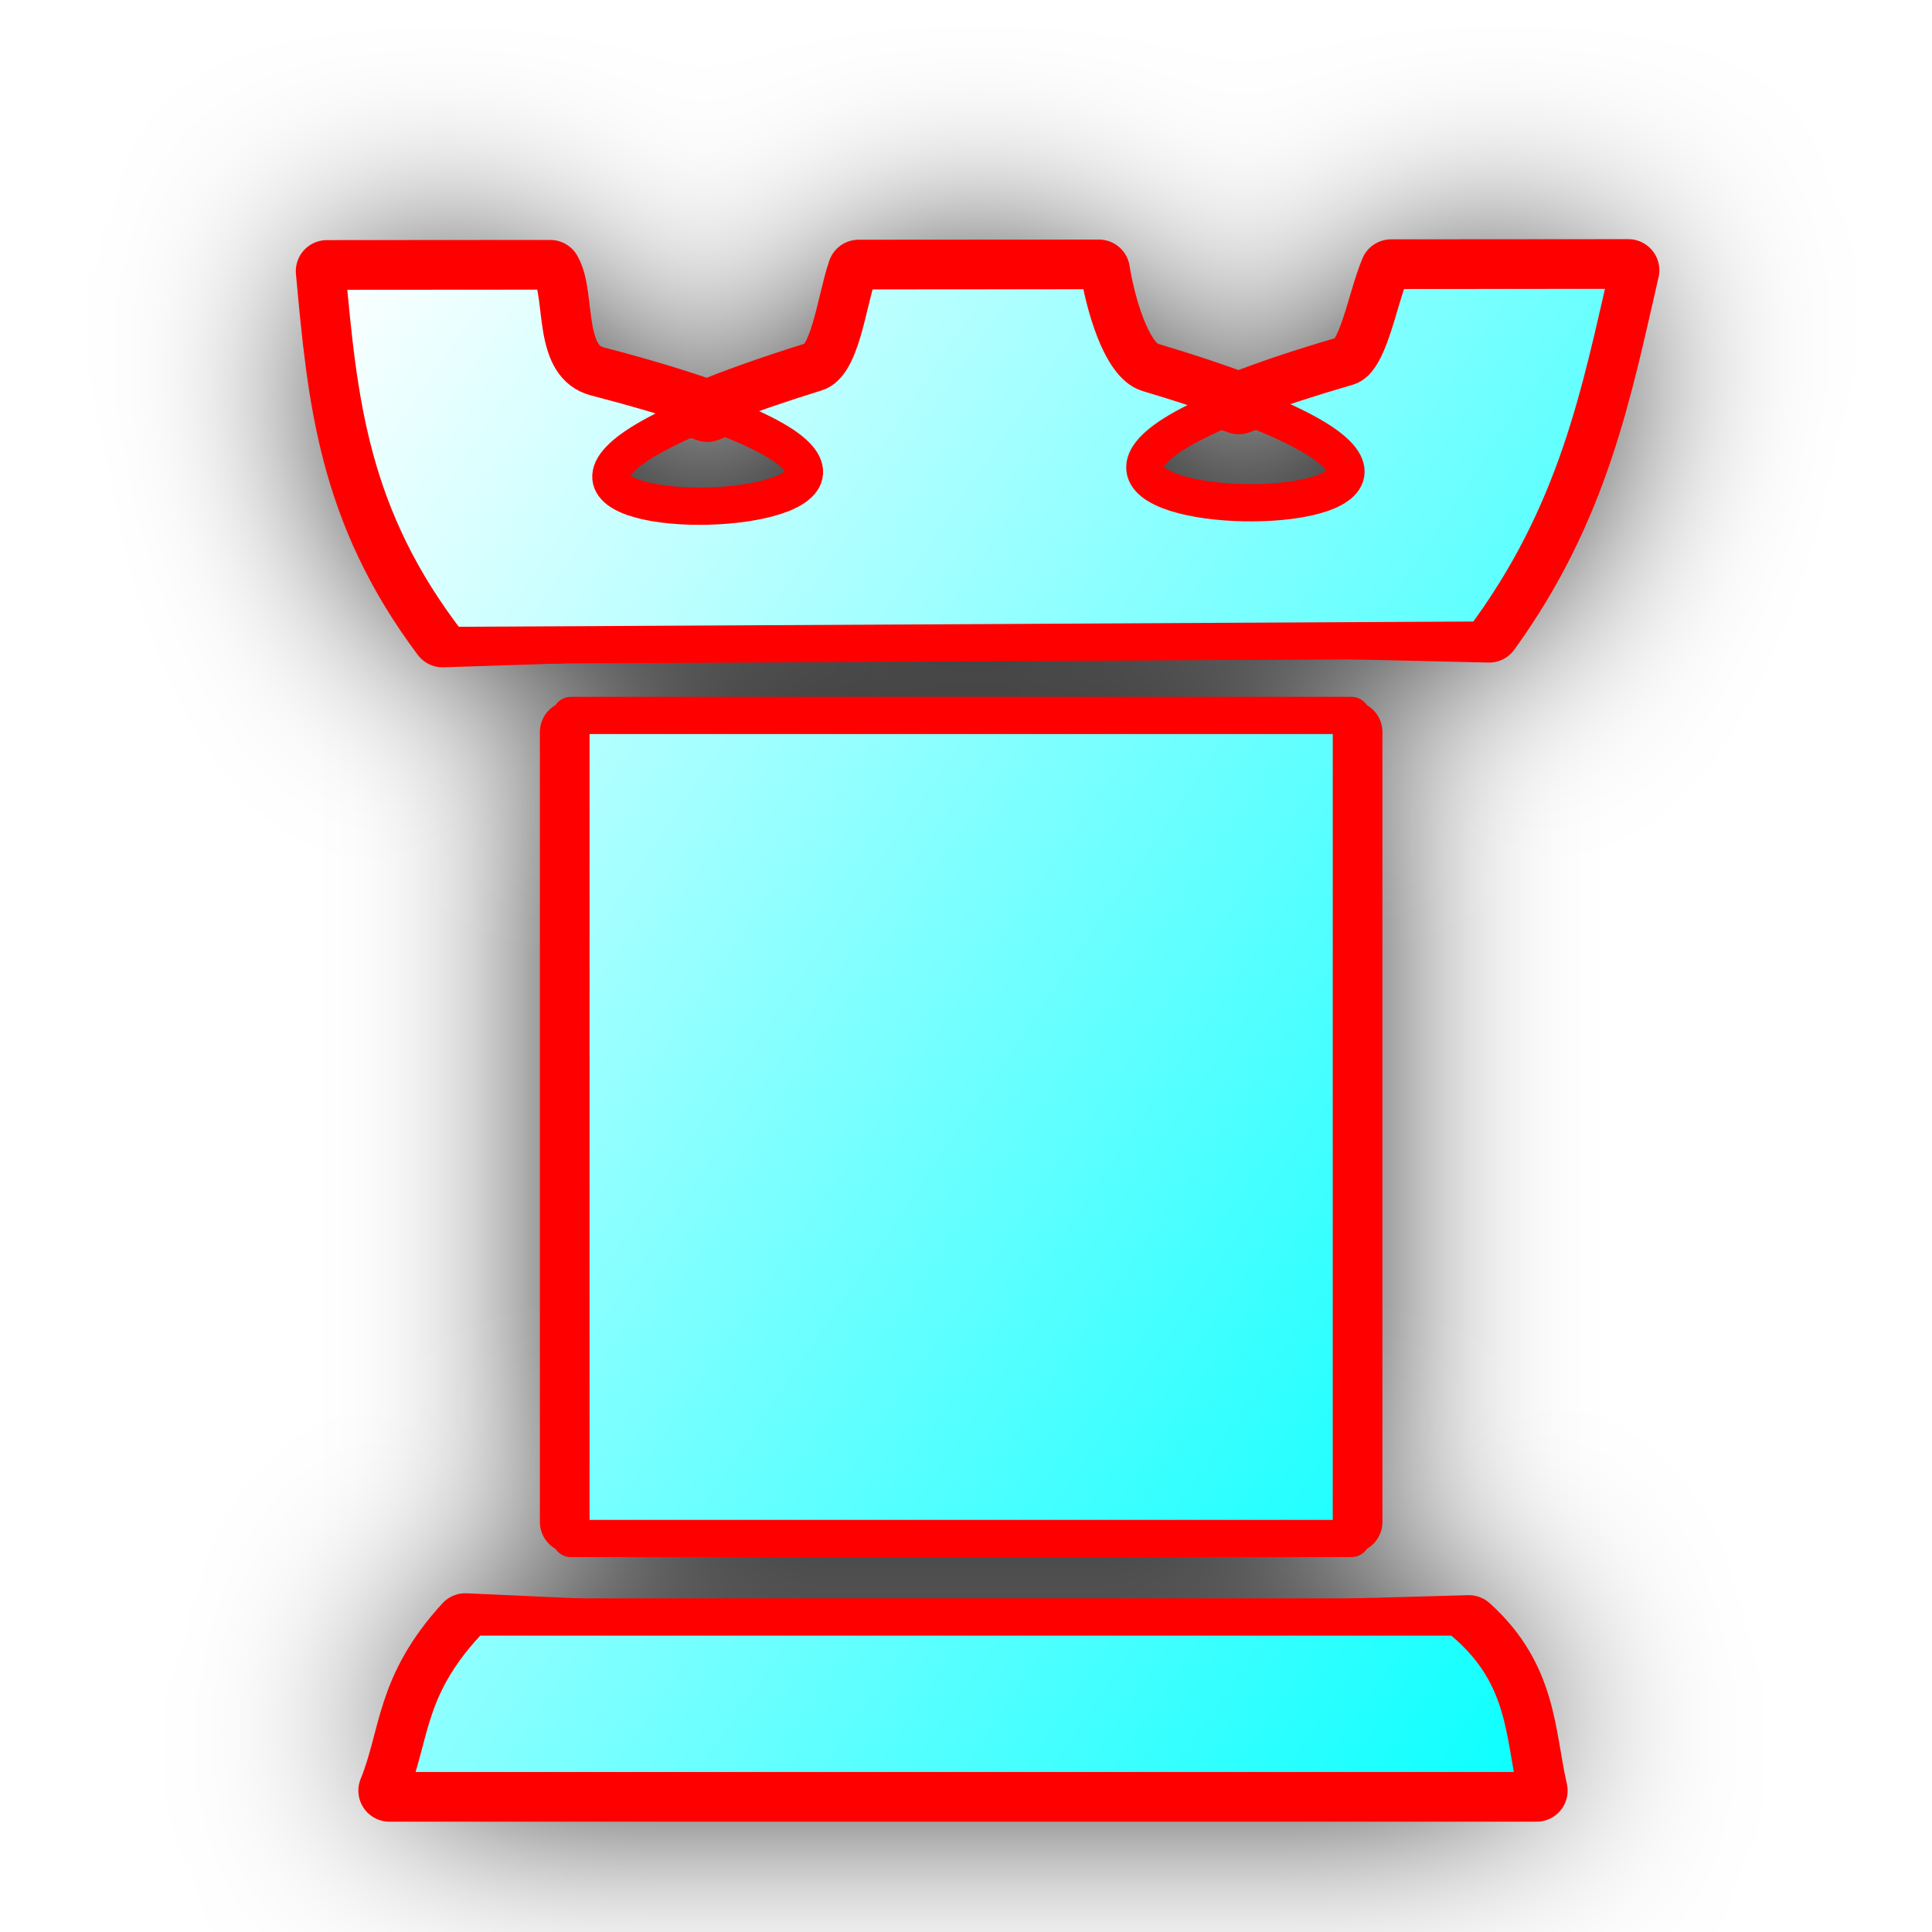
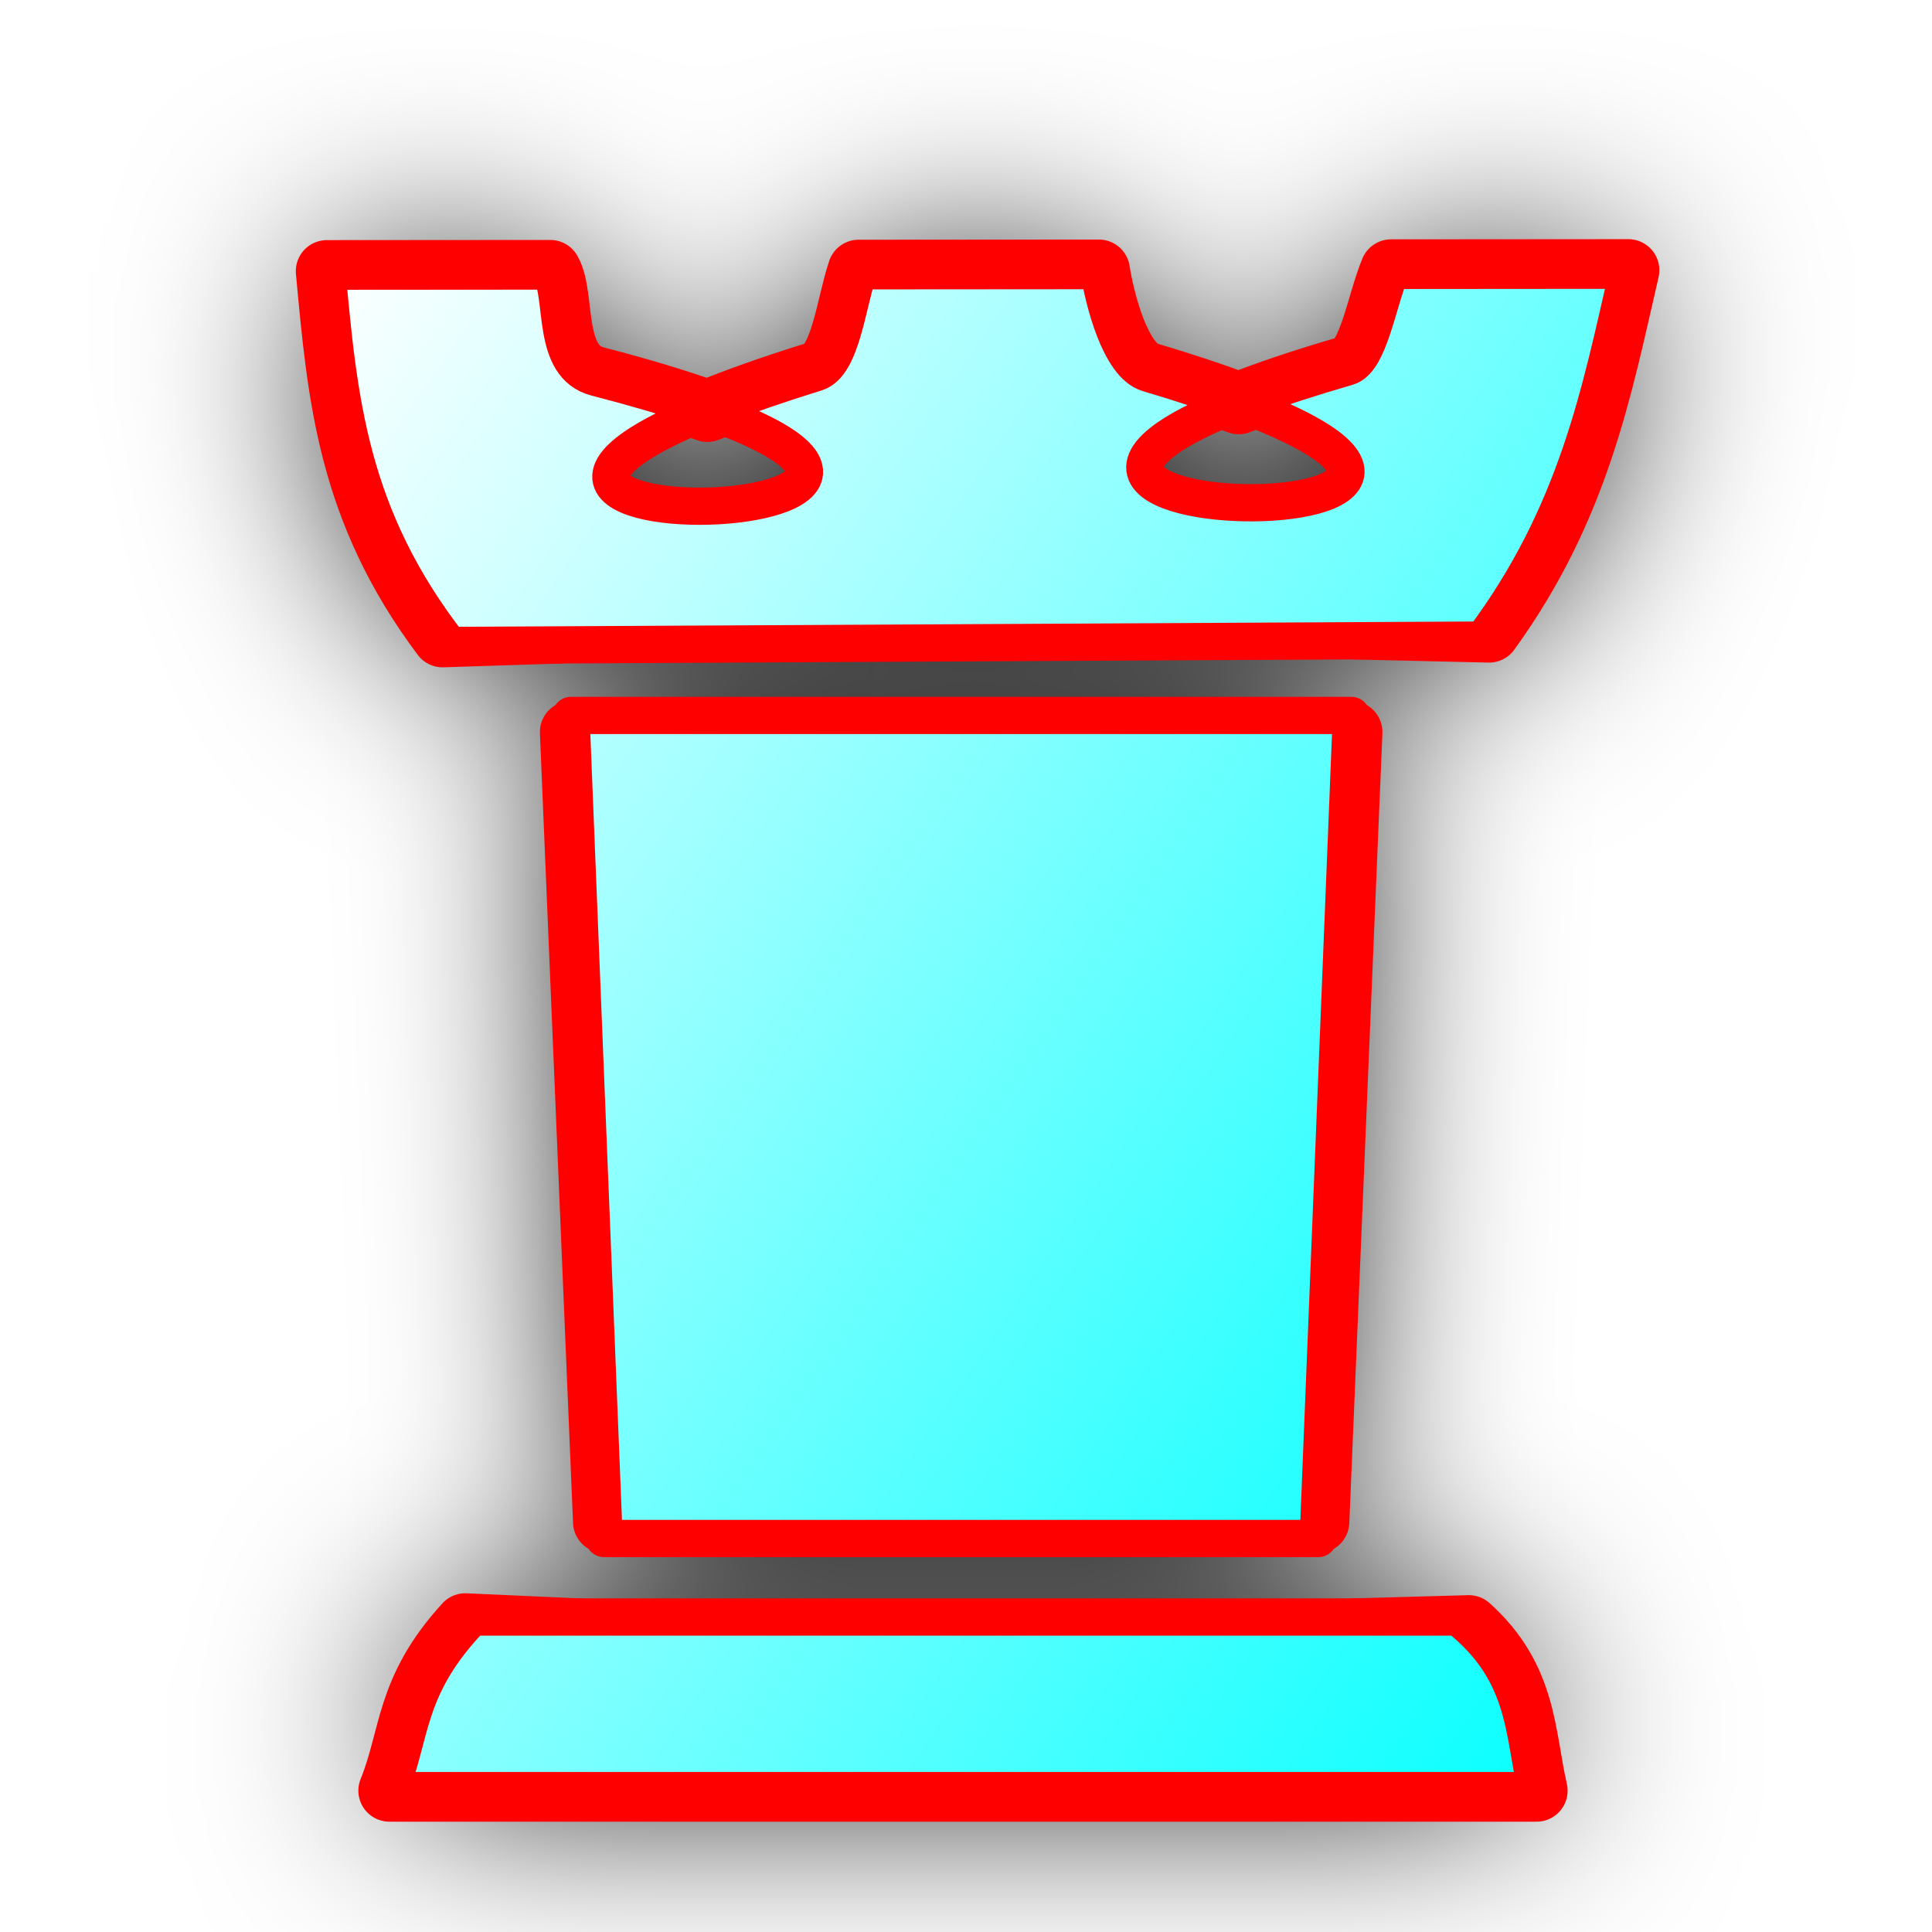
<svg xmlns="http://www.w3.org/2000/svg" xmlns:xlink="http://www.w3.org/1999/xlink" width="700pt" height="700pt" id="rook" viewBox="0 0 933.333 933.333" version="1.0">
  <style id="style-base">
    .base { 
      fill-opacity:1;
      fill-rule:evenodd;
      stroke-miterlimit:4;
      stroke-dasharray:none;
      stroke-linecap:round;
      stroke-linejoin:round;
      stroke-opacity:1;
    }
    .shadow {
      stroke:none;
      filter:url(#filterBlur);
    }
  </style>
  <style id="stroke-medium">
    .stroke-medium {
      stroke-width: 18;
    }
  </style>
  <style id="stroke-boundary">
    .stroke-boundary {
      stroke-width: 30;
    }
  </style>
  <style id="stroke-color">
    .stroke-color {
      stroke:#ff0000;
    }
  </style>
  <style id="fill-color">
    .fill-color {
      fill:#00ff00;
    }
  </style>
  <defs id="defs36222">
    <linearGradient id="fillGradient">
      <stop style="stop-color:#ffffff;stop-opacity:1;" offset="0" id="stop0" />
      <stop style="stop-color:#00ffff;stop-opacity:1;" offset="1" id="stop1" />
    </linearGradient>
    <linearGradient xlink:href="#fillGradient" id="bottom-gradient" gradientUnits="userSpaceOnUse" x1="88.716" y1="286.248" x2="772.142" y2="750.581" gradientTransform="matrix(1.078199,0,0,1.078199,-3.986363,-14.40998)" />
    <linearGradient xlink:href="#fillGradient" id="center-gradient" gradientUnits="userSpaceOnUse" x1="88.716" y1="286.248" x2="772.142" y2="750.581" gradientTransform="matrix(1.078199,0,0,1.078199,-37.98636,-89.10193)" />
    <linearGradient xlink:href="#fillGradient" id="top-gradient" gradientUnits="userSpaceOnUse" x1="88.716" y1="286.248" x2="772.142" y2="750.581" gradientTransform="matrix(1.078199,0,0,1.078199,-15.98636,-71.10193)" />
    <filter style="color-interpolation-filters:sRGB;" id="filterBlur" x="-0.191" y="-0.163" width="1.382" height="1.327">
      <feGaussianBlur stdDeviation="50 50" result="blur" id="feGaussianBlur13" />
    </filter>
  </defs>
-   <path id="shadow" style="fill:#000000" class="base shadow" d="M 786.621 130.535 L 672.025 130.621 C 665.502 146.315 661.432 174.204 651.029 177.225 C 629.25 183.549 612.23 189.369 598.422 194.793 C 609.567 197.984 657.212 217.664 649.162 231.004 C 641.184 244.225 569.062 247.838 554.59 230.91 C 546.75 221.74 569.288 204.474 598.422 194.793 C 586.331 190.277 571.928 185.458 554.588 180.295 C 540.901 176.219 533.098 145.055 530.863 130.725 L 414.807 130.809 C 409.251 147.294 406.466 176.208 394.332 179.984 C 372.634 186.737 355.606 192.859 341.738 198.5 C 352.884 201.691 395.634 217.531 387.584 230.871 C 379.606 244.092 310.107 251.639 295.635 234.711 C 287.795 225.541 312.605 208.181 341.738 198.5 C 327.597 193.478 310.192 188.125 287.941 182.363 C 265.925 176.662 273.052 143.477 265.85 130.92 L 157.906 130.998 C 163.672 193.358 168.601 249.391 217.221 311.814 L 716.322 309.227 C 762.003 248.218 773.055 189.458 786.621 130.535 z M 275.822 345.629 L 275.822 743.238 L 652.844 743.238 L 652.844 345.629 L 275.822 345.629 z M 228.121 781.162 C 195.596 814.71 199.23 837.729 188.121 865.041 L 742.301 865.041 C 735.79 836.597 737.75 807.487 704.301 781.162 L 228.121 781.162 z " />
-   <path id="boundary" class="base stroke-color stroke-boundary" style="fill:none" d="m 654.315,303.569 65.053,1.522 c 43.136,-59.531 53.993,-116.965 67.253,-174.556 l -114.596,0.086 c -6.523,15.694 -10.594,43.583 -20.996,46.604 -21.779,6.324 -38.799,12.145 -52.607,17.568 -12.091,-4.516 -26.494,-9.335 -43.834,-14.498 -13.687,-4.076 -21.49,-35.24 -23.725,-49.57 l -116.057,0.084 c -5.556,16.486 -8.341,45.4 -20.475,49.176 -21.698,6.752 -38.726,12.875 -52.594,18.516 -14.141,-5.022 -31.546,-10.375 -53.797,-16.137 -22.017,-5.701 -14.889,-38.886 -22.092,-51.443 l -107.943,0.078 c 5.629,60.878 10.46,115.728 55.924,176.379 l 56.53,-1.839 m 5.463,48.09 v 381.609 m 377.021,0 V 353.629 m -373.493,433.533 -54.556,-2.47 c -28.96,31.656 -25.959,54.005 -36.674,80.349 h 554.18 c -6.147,-26.851 -4.743,-54.296 -32.706,-79.431 l -55.586,1.552" />
-   <path id="center" style="fill:url(#center-gradient)" class="base stroke-color stroke-medium" d="M 275.822,345.629 V 743.238 H 652.844 V 345.629 Z" />
+   <path id="shadow" style="fill:#000000" class="base shadow" d="m 786.621,130.535 -114.596,0.086 c -6.523,15.694 -10.594,43.583 -20.996,46.604 -21.779,6.324 -38.799,12.145 -52.607,17.568 11.145,3.191 58.79,22.871 50.74,36.211 -7.978,13.221 -80.1,16.834 -94.572,-0.094 -7.84,-9.17 14.698,-26.437 43.832,-36.117 -12.091,-4.516 -26.494,-9.335 -43.834,-14.498 -13.687,-4.076 -21.49,-35.24 -23.725,-49.57 l -116.057,0.084 c -5.556,16.486 -8.341,45.4 -20.475,49.176 -21.698,6.752 -38.726,12.875 -52.594,18.516 11.145,3.191 53.896,19.031 45.846,32.371 -7.978,13.221 -77.477,20.768 -91.949,3.84 -7.84,-9.17 16.97,-26.53 46.104,-36.211 -14.141,-5.022 -31.546,-10.375 -53.797,-16.137 -22.017,-5.701 -14.889,-38.886 -22.092,-51.443 l -107.943,0.078 c 5.766,62.36 10.695,118.393 59.314,180.816 l 499.102,-2.588 c 45.681,-61.009 56.733,-119.768 70.299,-178.691 z m -510.799,215.094 16,397.609 h 345.021 l 16,-397.609 z m -47.701,435.533 c -32.525,33.548 -28.891,56.567 -40,83.879 h 554.18 c -6.511,-28.444 -4.55,-57.554 -38,-83.879 z" />
+   <path id="boundary" class="base stroke-color stroke-boundary" style="fill:none" d="m 654.315,303.569 65.053,1.522 c 43.136,-59.531 53.993,-116.965 67.253,-174.556 l -114.596,0.086 c -6.523,15.694 -10.594,43.583 -20.996,46.604 -21.779,6.324 -38.799,12.145 -52.607,17.568 -12.091,-4.516 -26.494,-9.335 -43.834,-14.498 -13.687,-4.076 -21.49,-35.24 -23.725,-49.57 l -116.057,0.084 c -5.556,16.486 -8.341,45.4 -20.475,49.176 -21.698,6.752 -38.726,12.875 -52.594,18.516 -14.141,-5.022 -31.546,-10.375 -53.797,-16.137 -22.017,-5.701 -14.889,-38.886 -22.092,-51.443 l -107.943,0.078 c 5.629,60.878 10.46,115.728 55.924,176.379 l 56.53,-1.839 m 5.463,48.09 16,381.609 m 345.021,0 16,-381.609 m -373.493,433.533 -54.556,-2.47 c -28.96,31.656 -25.959,54.005 -36.674,80.349 h 554.18 c -6.147,-26.851 -4.743,-54.296 -32.706,-79.431 l -55.586,1.552" />
+   <path id="center" style="fill:url(#center-gradient)" class="base stroke-color stroke-medium" d="m 275.822,345.629 16,397.609 h 345.021 l 16,-397.609 z" />
  <path id="top" class="base stroke-color stroke-medium" style="fill:url(#top-gradient)" d="m 157.905,130.999 c 5.766,62.36 10.696,118.391 59.316,180.815 l 499.101,-2.587 c 45.681,-61.009 56.732,-119.769 70.298,-178.692 l -114.595,0.086 c -6.523,15.694 -10.595,43.583 -20.997,46.604 -292.698,84.993 192.123,88.995 -96.44,3.07 -13.687,-4.076 -21.492,-35.241 -23.726,-49.571 l -116.056,0.086 c -5.556,16.486 -8.341,45.4 -20.475,49.176 -294.979,91.796 191.18,79.433 -106.39,2.379 -22.017,-5.701 -14.889,-38.886 -22.091,-51.443 z" />
  <path id="bottom" class="base stroke-color stroke-medium" style="fill:url(#bottom-gradient)" d="m 228.12,781.161 c -32.525,33.548 -28.891,56.567 -40,83.879 H 742.3 c -6.511,-28.444 -4.55,-57.554 -38,-83.879 z" />
</svg>
